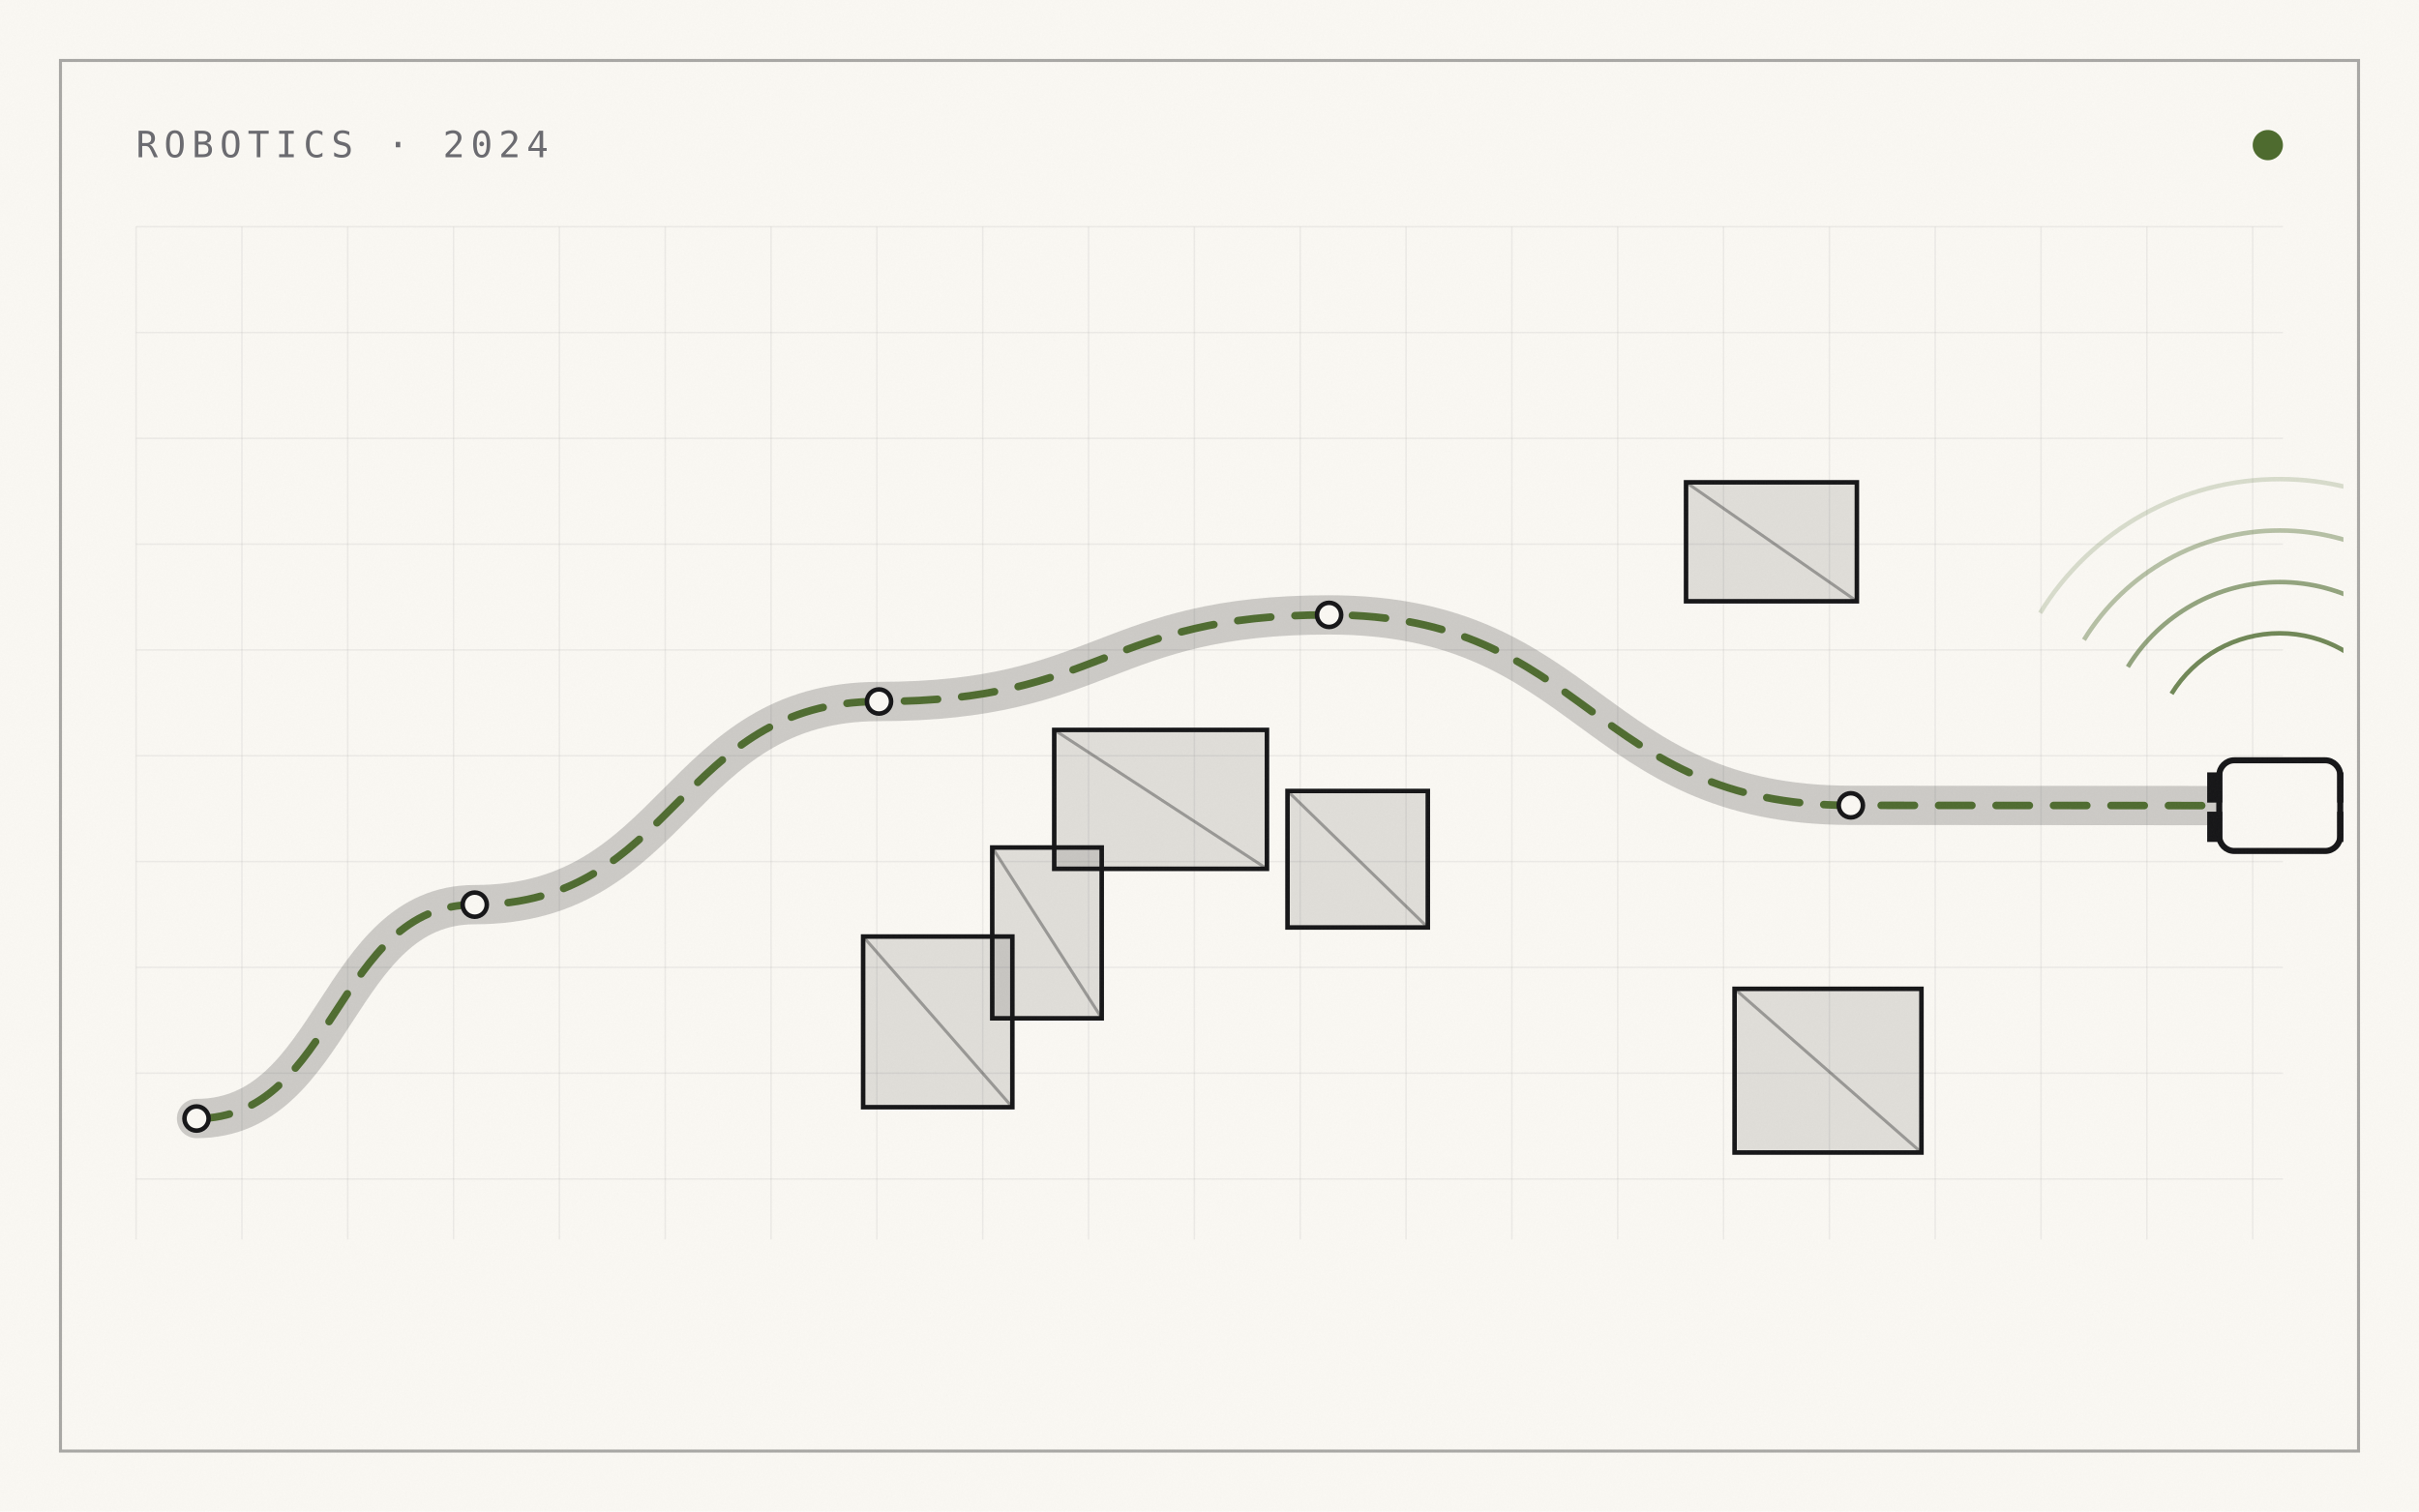
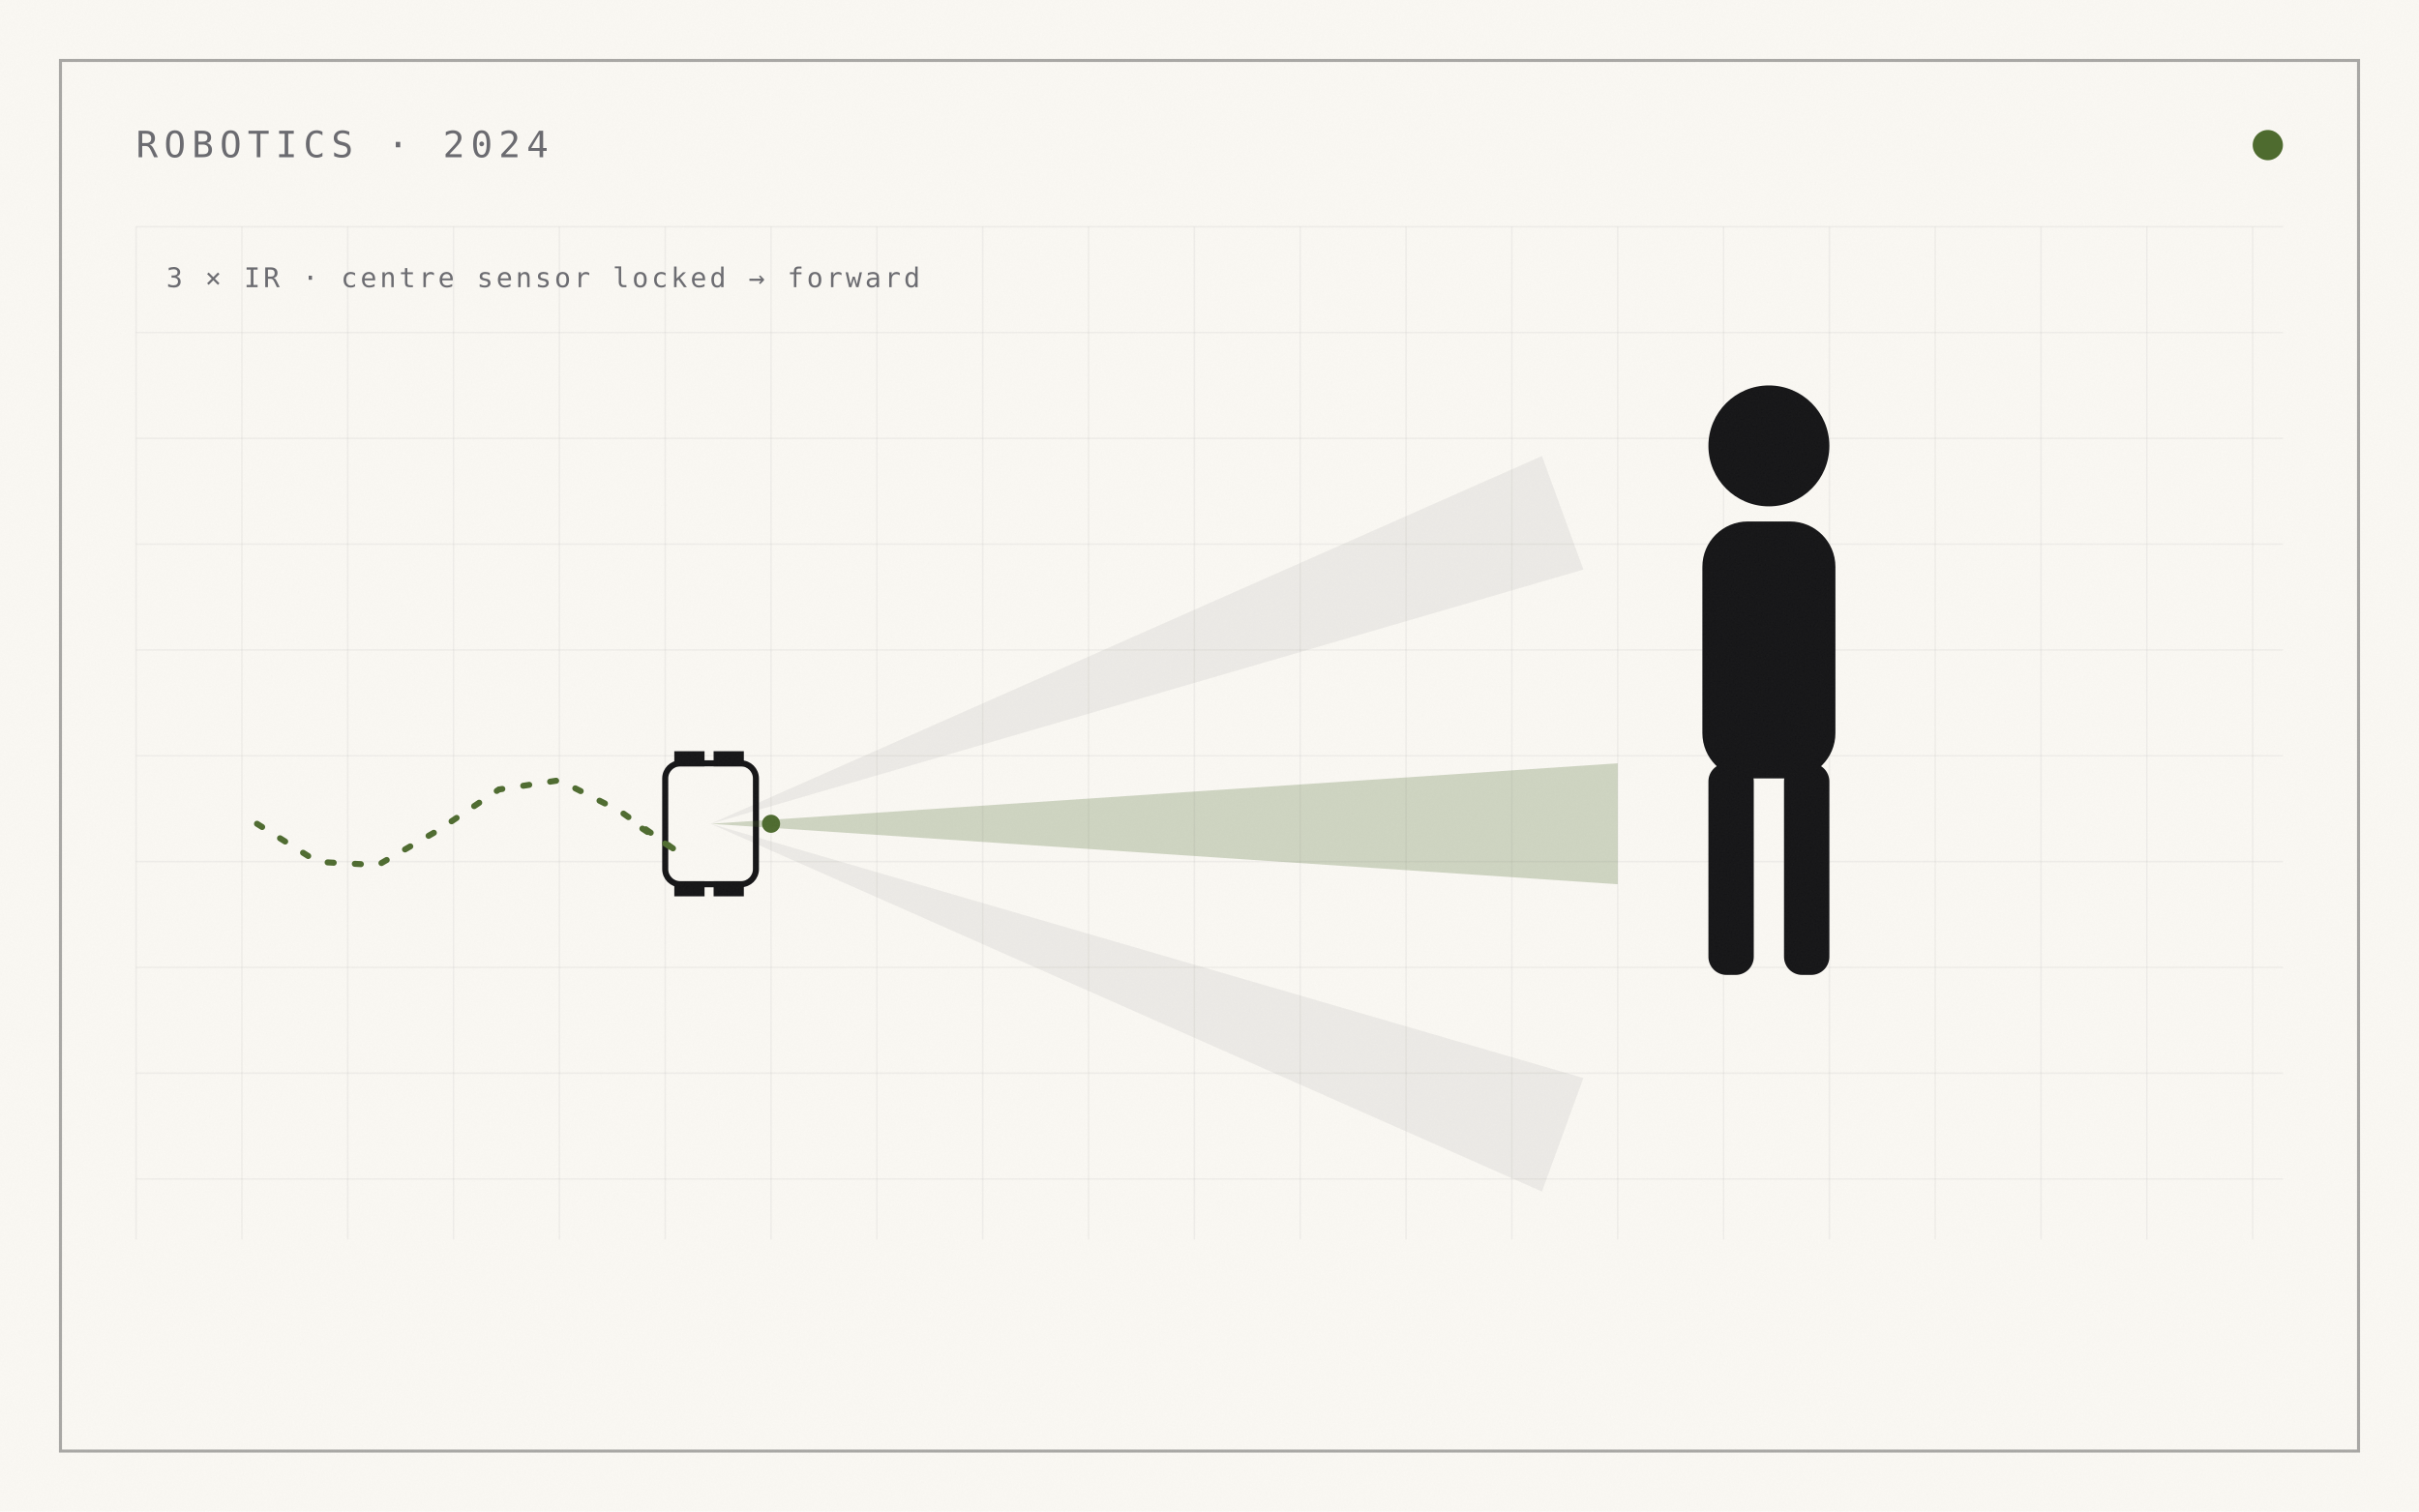
<svg xmlns="http://www.w3.org/2000/svg" width="1600" height="1000" viewBox="0 0 1600 1000" role="img" aria-label="Human-Following Robot thumbnail">
  <defs>
    <filter id="grain" x="0" y="0" width="100%" height="100%">
      <feTurbulence type="fractalNoise" baseFrequency="0.9" numOctaves="2" stitchTiles="stitch" />
      <feColorMatrix type="saturate" values="0" />
      <feComponentTransfer>
        <feFuncA type="table" tableValues="0 0.06" />
      </feComponentTransfer>
    </filter>
    <clipPath id="safe">
      <rect x="50" y="110" width="1500" height="790" />
    </clipPath>
  </defs>
  <rect width="1600" height="1000" fill="#FAF8F3" />
  <g clip-path="url(#safe)">
-     <line x1="90" y1="150" x2="90" y2="820" stroke="#141416" stroke-opacity="0.06" />
-     <line x1="160" y1="150" x2="160" y2="820" stroke="#141416" stroke-opacity="0.06" />
-     <line x1="230" y1="150" x2="230" y2="820" stroke="#141416" stroke-opacity="0.06" />
-     <line x1="300" y1="150" x2="300" y2="820" stroke="#141416" stroke-opacity="0.06" />
-     <line x1="370" y1="150" x2="370" y2="820" stroke="#141416" stroke-opacity="0.06" />
-     <line x1="440" y1="150" x2="440" y2="820" stroke="#141416" stroke-opacity="0.06" />
-     <line x1="510" y1="150" x2="510" y2="820" stroke="#141416" stroke-opacity="0.06" />
-     <line x1="580" y1="150" x2="580" y2="820" stroke="#141416" stroke-opacity="0.06" />
-     <line x1="650" y1="150" x2="650" y2="820" stroke="#141416" stroke-opacity="0.06" />
-     <line x1="720" y1="150" x2="720" y2="820" stroke="#141416" stroke-opacity="0.06" />
-     <line x1="790" y1="150" x2="790" y2="820" stroke="#141416" stroke-opacity="0.06" />
-     <line x1="860" y1="150" x2="860" y2="820" stroke="#141416" stroke-opacity="0.06" />
-     <line x1="930" y1="150" x2="930" y2="820" stroke="#141416" stroke-opacity="0.06" />
-     <line x1="1000" y1="150" x2="1000" y2="820" stroke="#141416" stroke-opacity="0.06" />
-     <line x1="1070" y1="150" x2="1070" y2="820" stroke="#141416" stroke-opacity="0.06" />
-     <line x1="1140" y1="150" x2="1140" y2="820" stroke="#141416" stroke-opacity="0.06" />
-     <line x1="1210" y1="150" x2="1210" y2="820" stroke="#141416" stroke-opacity="0.06" />
-     <line x1="1280" y1="150" x2="1280" y2="820" stroke="#141416" stroke-opacity="0.06" />
-     <line x1="1350" y1="150" x2="1350" y2="820" stroke="#141416" stroke-opacity="0.06" />
-     <line x1="1420" y1="150" x2="1420" y2="820" stroke="#141416" stroke-opacity="0.06" />
-     <line x1="1490" y1="150" x2="1490" y2="820" stroke="#141416" stroke-opacity="0.06" />
-     <line x1="90" y1="150" x2="1510" y2="150" stroke="#141416" stroke-opacity="0.06" />
-     <line x1="90" y1="220" x2="1510" y2="220" stroke="#141416" stroke-opacity="0.06" />
-     <line x1="90" y1="290" x2="1510" y2="290" stroke="#141416" stroke-opacity="0.06" />
-     <line x1="90" y1="360" x2="1510" y2="360" stroke="#141416" stroke-opacity="0.06" />
-     <line x1="90" y1="430" x2="1510" y2="430" stroke="#141416" stroke-opacity="0.06" />
-     <line x1="90" y1="500" x2="1510" y2="500" stroke="#141416" stroke-opacity="0.06" />
-     <line x1="90" y1="570" x2="1510" y2="570" stroke="#141416" stroke-opacity="0.06" />
-     <line x1="90" y1="640" x2="1510" y2="640" stroke="#141416" stroke-opacity="0.06" />
-     <line x1="90" y1="710" x2="1510" y2="710" stroke="#141416" stroke-opacity="0.06" />
-     <line x1="90" y1="780" x2="1510" y2="780" stroke="#141416" stroke-opacity="0.06" />
-     <rect x="656.3" y="560.7" width="72.4" height="113" fill="#141416" fill-opacity="0.12" stroke="#141416" stroke-width="3" />
-     <line x1="656.3" y1="560.7" x2="728.8" y2="673.7" stroke="#141416" stroke-opacity="0.35" stroke-width="2" />
-     <rect x="1147.3" y="654.2" width="123.6" height="108.3" fill="#141416" fill-opacity="0.12" stroke="#141416" stroke-width="3" />
-     <line x1="1147.3" y1="654.2" x2="1271" y2="762.6" stroke="#141416" stroke-opacity="0.35" stroke-width="2" />
-     <rect x="570.9" y="619.6" width="98.7" height="112.9" fill="#141416" fill-opacity="0.12" stroke="#141416" stroke-width="3" />
-     <line x1="570.9" y1="619.6" x2="669.6" y2="732.5" stroke="#141416" stroke-opacity="0.35" stroke-width="2" />
-     <rect x="851.6" y="523.3" width="92.8" height="90.3" fill="#141416" fill-opacity="0.12" stroke="#141416" stroke-width="3" />
-     <line x1="851.6" y1="523.3" x2="944.4" y2="613.6" stroke="#141416" stroke-opacity="0.35" stroke-width="2" />
-     <rect x="1115.2" y="319.1" width="113" height="78.7" fill="#141416" fill-opacity="0.12" stroke="#141416" stroke-width="3" />
-     <line x1="1115.2" y1="319.1" x2="1228.2" y2="397.8" stroke="#141416" stroke-opacity="0.35" stroke-width="2" />
-     <rect x="697.3" y="482.9" width="140.7" height="91.9" fill="#141416" fill-opacity="0.12" stroke="#141416" stroke-width="3" />
-     <line x1="697.3" y1="482.9" x2="838" y2="574.8" stroke="#141416" stroke-opacity="0.35" stroke-width="2" />
-     <path d="M130 740 C 222 740, 222 598.5, 314 598.5 C 447.7 598.5, 447.7 464.1, 581.4 464.1 C 730.2 464.1, 730.2 406.8, 879.1 406.8 C 1051.6 406.8, 1051.6 532.8, 1224.2 532.8 C 1366 532.8, 1366 533, 1507.9 533" fill="none" stroke="#141416" stroke-opacity="0.2" stroke-width="26" stroke-linecap="round" />
-     <path d="M130 740 C 222 740, 222 598.5, 314 598.5 C 447.7 598.5, 447.7 464.1, 581.4 464.1 C 730.2 464.1, 730.2 406.8, 879.1 406.8 C 1051.6 406.8, 1051.6 532.8, 1224.2 532.8 C 1366 532.8, 1366 533, 1507.9 533" fill="none" stroke="#4E6B2F" stroke-width="5" stroke-dasharray="22 16" stroke-linecap="round" />
-     <rect x="1467.9" y="503" width="80" height="60" rx="10" fill="#FAF8F3" stroke="#141416" stroke-width="4" />
-     <rect x="1459.9" y="511" width="10" height="20" fill="#141416" />
-     <rect x="1545.9" y="511" width="10" height="20" fill="#141416" />
-     <rect x="1459.9" y="537" width="10" height="20" fill="#141416" />
-     <rect x="1545.9" y="537" width="10" height="20" fill="#141416" />
-     <path d="M1579.5 459.1 A 84 84 0 0 0 1436.3 459" fill="none" stroke="#4E6B2F" stroke-opacity="0.8" stroke-width="3" />
-     <path d="M1608.4 441.3 A 118 118 0 0 0 1407.4 441.2" fill="none" stroke="#4E6B2F" stroke-opacity="0.6" stroke-width="3" />
-     <path d="M1637.4 423.5 A 152 152 0 0 0 1378.4 423.3" fill="none" stroke="#4E6B2F" stroke-opacity="0.4" stroke-width="3" />
-     <path d="M1666.4 405.8 A 186 186 0 0 0 1349.4 405.5" fill="none" stroke="#4E6B2F" stroke-opacity="0.2" stroke-width="3" />
-     <circle cx="130" cy="740" r="8" fill="#FAF8F3" stroke="#141416" stroke-width="3" />
-     <circle cx="314" cy="598.5" r="8" fill="#FAF8F3" stroke="#141416" stroke-width="3" />
-     <circle cx="581.4" cy="464.1" r="8" fill="#FAF8F3" stroke="#141416" stroke-width="3" />
-     <circle cx="879.1" cy="406.8" r="8" fill="#FAF8F3" stroke="#141416" stroke-width="3" />
-     <circle cx="1224.2" cy="532.8" r="8" fill="#FAF8F3" stroke="#141416" stroke-width="3" />
+     <line x1="90" y1="150" x2="90" y2="820" stroke="#141416" stroke-opacity="0.05" />
+     <line x1="160" y1="150" x2="160" y2="820" stroke="#141416" stroke-opacity="0.05" />
+     <line x1="230" y1="150" x2="230" y2="820" stroke="#141416" stroke-opacity="0.05" />
+     <line x1="300" y1="150" x2="300" y2="820" stroke="#141416" stroke-opacity="0.05" />
+     <line x1="370" y1="150" x2="370" y2="820" stroke="#141416" stroke-opacity="0.05" />
+     <line x1="440" y1="150" x2="440" y2="820" stroke="#141416" stroke-opacity="0.05" />
+     <line x1="510" y1="150" x2="510" y2="820" stroke="#141416" stroke-opacity="0.05" />
+     <line x1="580" y1="150" x2="580" y2="820" stroke="#141416" stroke-opacity="0.05" />
+     <line x1="650" y1="150" x2="650" y2="820" stroke="#141416" stroke-opacity="0.05" />
+     <line x1="720" y1="150" x2="720" y2="820" stroke="#141416" stroke-opacity="0.05" />
+     <line x1="790" y1="150" x2="790" y2="820" stroke="#141416" stroke-opacity="0.05" />
+     <line x1="860" y1="150" x2="860" y2="820" stroke="#141416" stroke-opacity="0.05" />
+     <line x1="930" y1="150" x2="930" y2="820" stroke="#141416" stroke-opacity="0.05" />
+     <line x1="1000" y1="150" x2="1000" y2="820" stroke="#141416" stroke-opacity="0.05" />
+     <line x1="1070" y1="150" x2="1070" y2="820" stroke="#141416" stroke-opacity="0.05" />
+     <line x1="1140" y1="150" x2="1140" y2="820" stroke="#141416" stroke-opacity="0.05" />
+     <line x1="1210" y1="150" x2="1210" y2="820" stroke="#141416" stroke-opacity="0.05" />
+     <line x1="1280" y1="150" x2="1280" y2="820" stroke="#141416" stroke-opacity="0.05" />
+     <line x1="1350" y1="150" x2="1350" y2="820" stroke="#141416" stroke-opacity="0.05" />
+     <line x1="1420" y1="150" x2="1420" y2="820" stroke="#141416" stroke-opacity="0.05" />
+     <line x1="1490" y1="150" x2="1490" y2="820" stroke="#141416" stroke-opacity="0.05" />
+     <line x1="90" y1="150" x2="1510" y2="150" stroke="#141416" stroke-opacity="0.05" />
+     <line x1="90" y1="220" x2="1510" y2="220" stroke="#141416" stroke-opacity="0.05" />
+     <line x1="90" y1="290" x2="1510" y2="290" stroke="#141416" stroke-opacity="0.05" />
+     <line x1="90" y1="360" x2="1510" y2="360" stroke="#141416" stroke-opacity="0.05" />
+     <line x1="90" y1="430" x2="1510" y2="430" stroke="#141416" stroke-opacity="0.05" />
+     <line x1="90" y1="500" x2="1510" y2="500" stroke="#141416" stroke-opacity="0.05" />
+     <line x1="90" y1="570" x2="1510" y2="570" stroke="#141416" stroke-opacity="0.05" />
+     <line x1="90" y1="640" x2="1510" y2="640" stroke="#141416" stroke-opacity="0.05" />
+     <line x1="90" y1="710" x2="1510" y2="710" stroke="#141416" stroke-opacity="0.05" />
+     <line x1="90" y1="780" x2="1510" y2="780" stroke="#141416" stroke-opacity="0.05" />
+     <circle cx="1170" cy="295" r="40" fill="#141416" />
+     <rect x="1126" y="345" width="88" height="170" rx="30" fill="#141416" />
+     <rect x="1130" y="505" width="30" height="140" rx="12" fill="#141416" />
+     <rect x="1180" y="505" width="30" height="140" rx="12" fill="#141416" />
+     <g transform="rotate(90 470 545)">
+       <rect x="430" y="515" width="80" height="60" rx="10" fill="#FAF8F3" stroke="#141416" stroke-width="4" />
+       <rect x="422" y="523" width="10" height="20" fill="#141416" />
+       <rect x="508" y="523" width="10" height="20" fill="#141416" />
+       <rect x="422" y="549" width="10" height="20" fill="#141416" />
+       <rect x="508" y="549" width="10" height="20" fill="#141416" />
+       <circle cx="470" cy="505" r="6" fill="#4E6B2F" />
+     </g>
+     <path d="M470 545 L1047.3 376.8 L1019.9 301.7 Z" fill="#141416" fill-opacity="0.06" />
+     <path d="M470 545 L1070 585 L1070 505 Z" fill="#4E6B2F" fill-opacity="0.25" />
+     <path d="M470 545 L1019.9 788.3 L1047.3 713.2 Z" fill="#141416" fill-opacity="0.06" />
+     <path d="M170 545 L210 570.2 L250 572.3 L290 549.2 L330 522.3 L370 516.2 L410 536.6 L450 564.7 L420 545" fill="none" stroke="#4E6B2F" stroke-width="4" stroke-dasharray="4 14" stroke-linecap="round" />
+     <text x="110" y="190" font-family="ui-monospace, 'JetBrains Mono', Menlo, monospace" font-size="18" letter-spacing="2" fill="#6B6B70">3 × IR  ·  centre sensor locked  →  forward</text>
  </g>
  <rect width="1600" height="1000" filter="url(#grain)" opacity="0.7" />
  <rect x="40" y="40" width="1520" height="920" fill="none" stroke="#141416" stroke-opacity="0.35" stroke-width="2" />
  <text x="90" y="104" font-family="ui-monospace, 'JetBrains Mono', Menlo, monospace" font-size="24" letter-spacing="4" fill="#6B6B70">ROBOTICS  ·  2024</text>
  <circle cx="1500" cy="96" r="10" fill="#4E6B2F" />
</svg>
